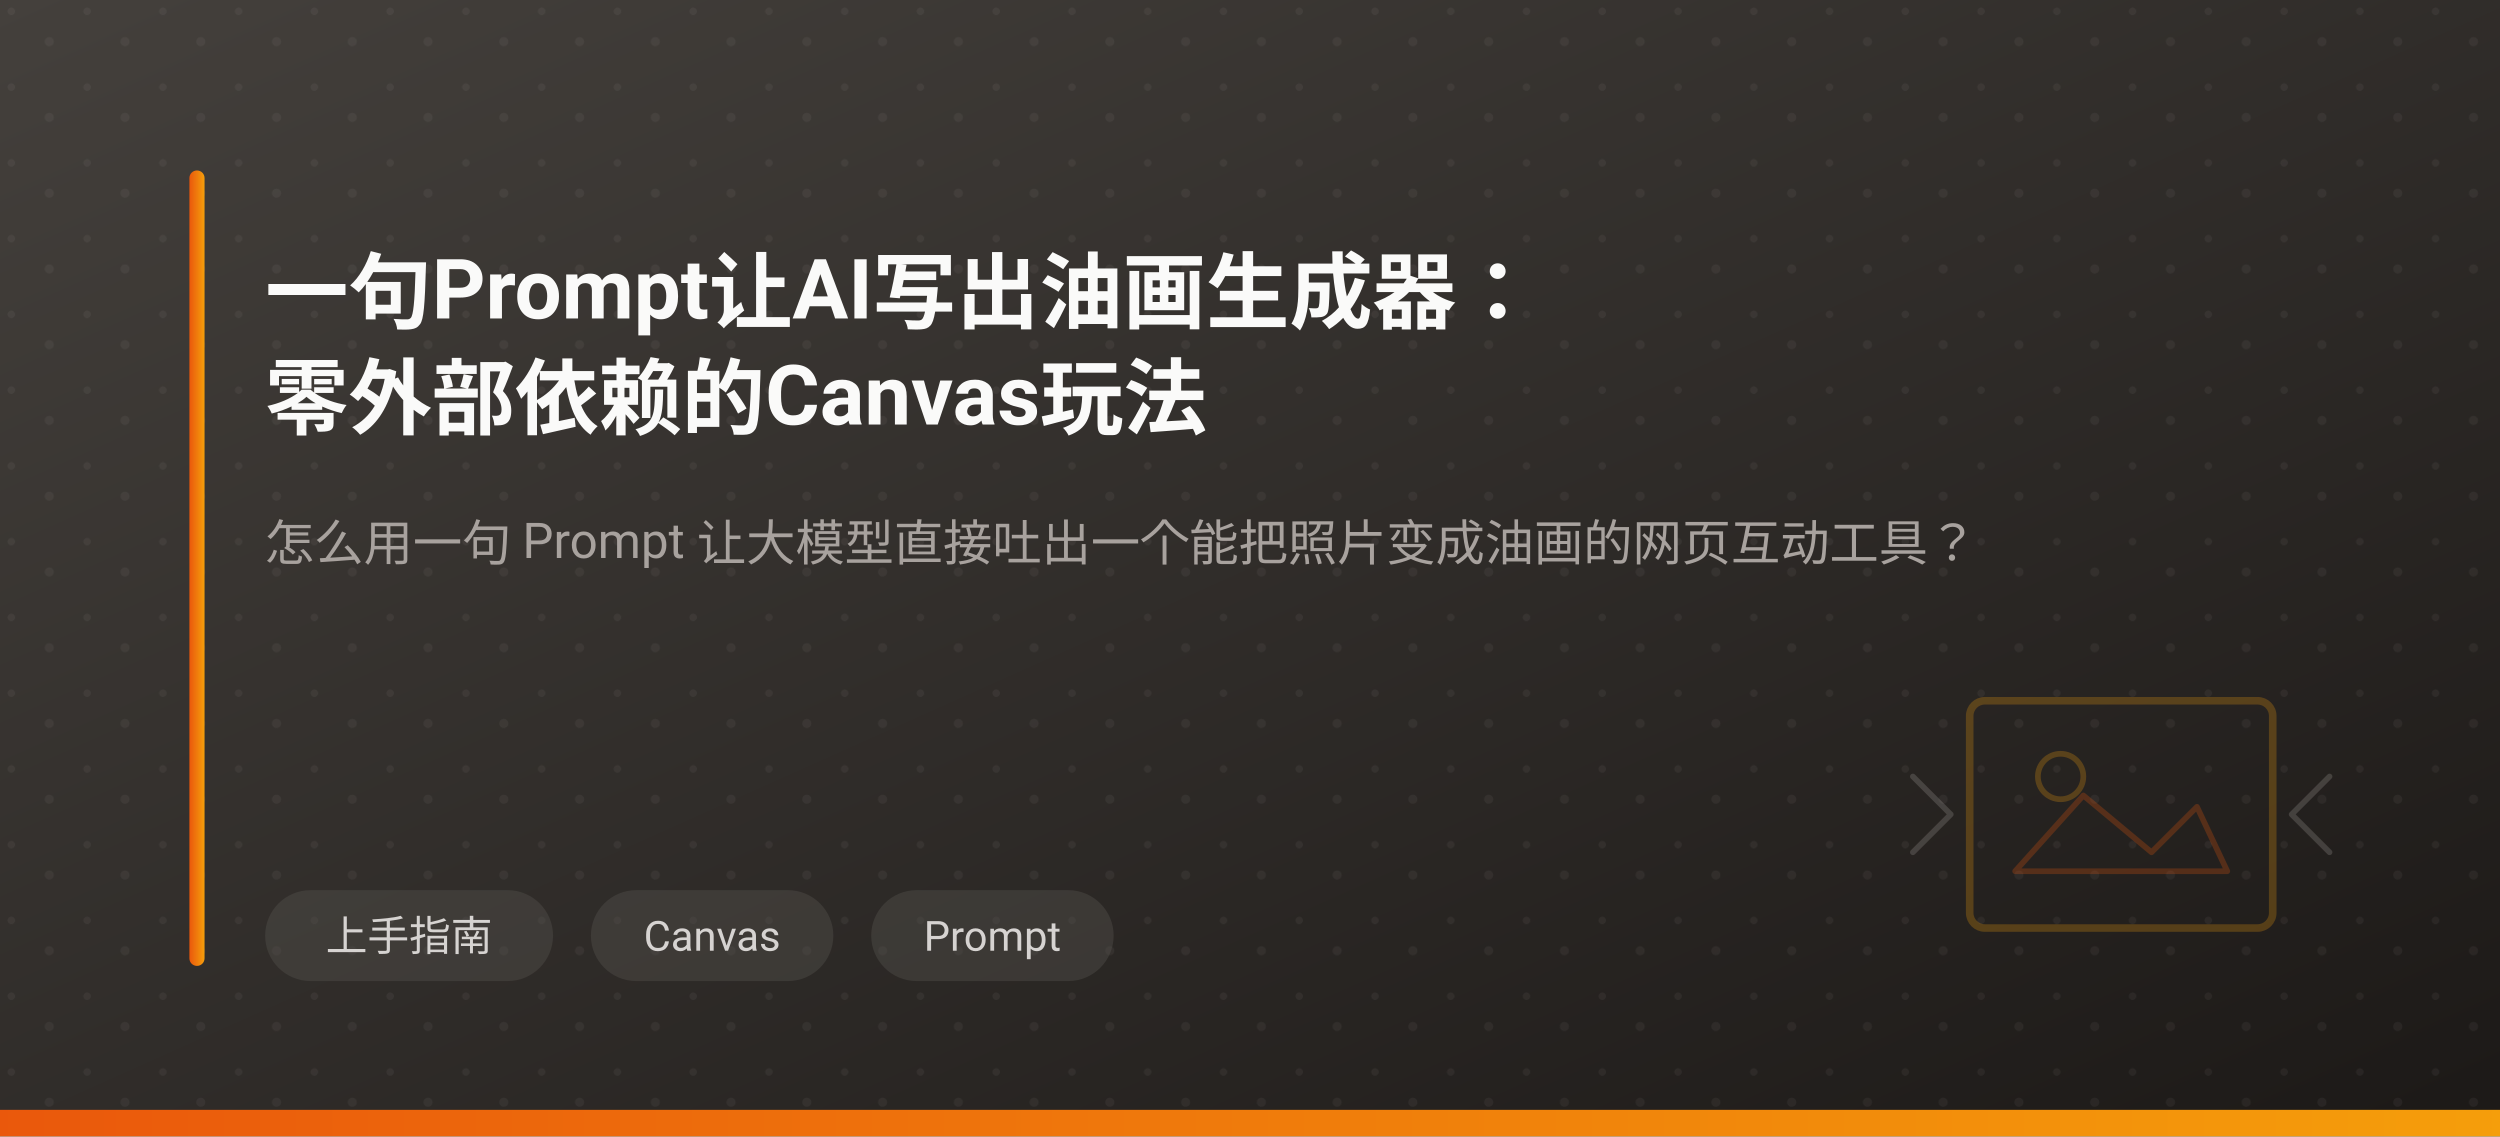
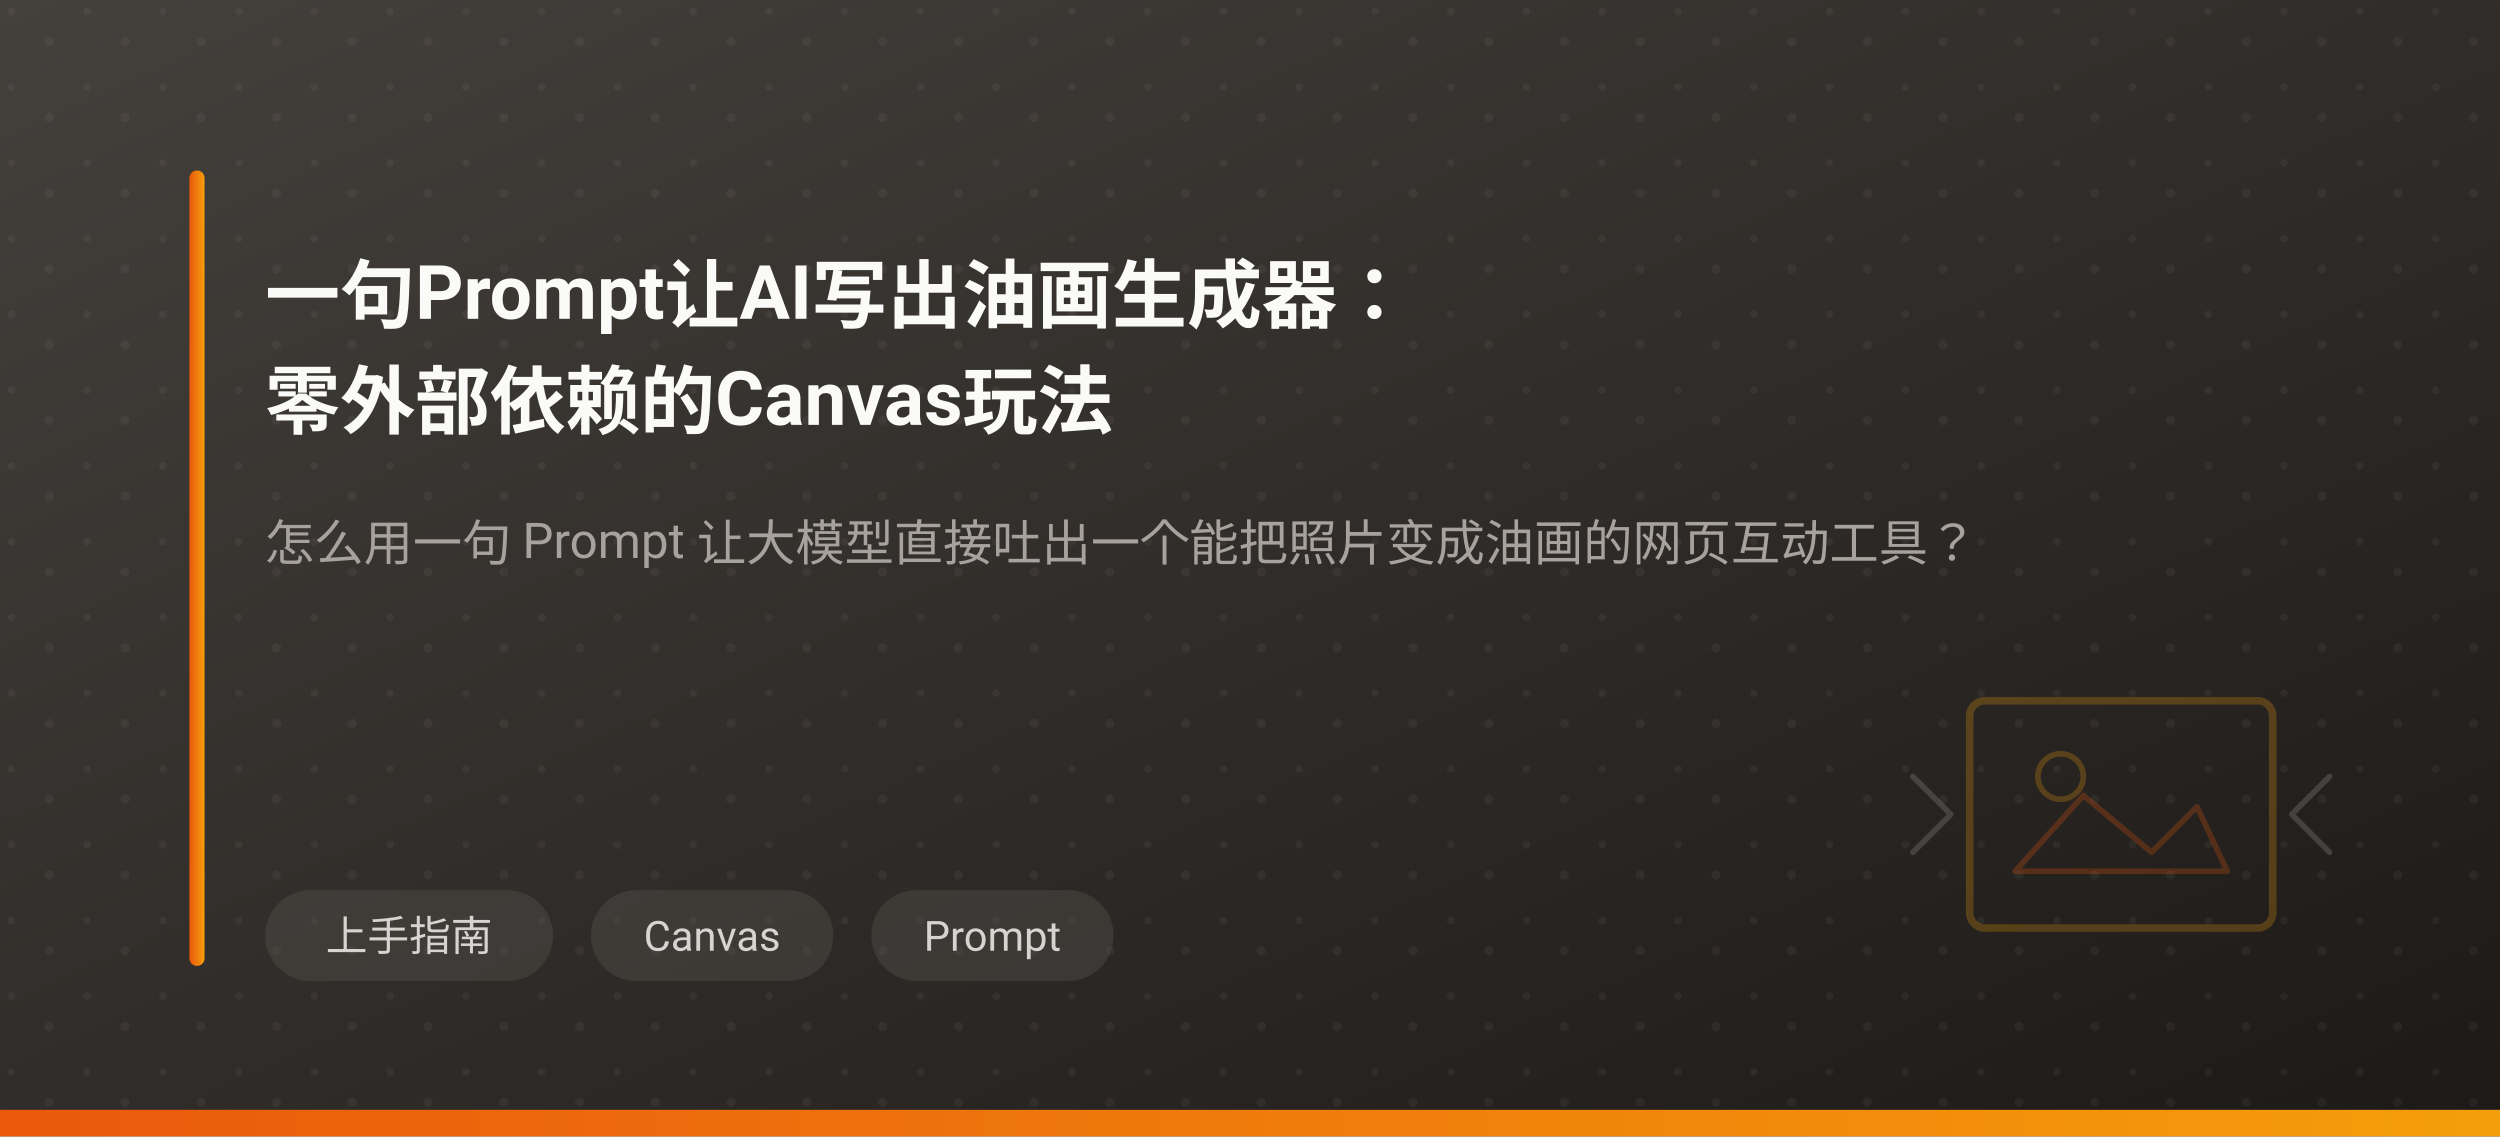
<svg xmlns="http://www.w3.org/2000/svg" viewBox="0 0 660 300" width="660" height="300">
  <defs>
    <linearGradient id="bgGrad" x1="0%" y1="0%" x2="100%" y2="100%">
      <stop offset="0%" stop-color="#44403C" />
      <stop offset="100%" stop-color="#1C1917" />
    </linearGradient>
    <linearGradient id="accentGrad" x1="0%" y1="0%" x2="100%" y2="0%">
      <stop offset="0%" stop-color="#EA580C" />
      <stop offset="100%" stop-color="#F59E0B" />
    </linearGradient>
    <pattern id="dotPattern" x="0" y="0" width="20" height="20" patternUnits="userSpaceOnUse">
      <circle cx="3" cy="3" r="1" fill="#D6D3D1" opacity="0.06" />
      <circle cx="13" cy="11" r="1.2" fill="#D6D3D1" opacity="0.06" />
    </pattern>
  </defs>
  <rect width="660" height="300" fill="url(#bgGrad)" />
  <rect width="660" height="300" fill="url(#dotPattern)" />
  <rect x="50" y="45" width="4" height="210" rx="2" fill="url(#accentGrad)" />
  <g transform="translate(70, 0)">
-     <text x="0" y="85" fill="#FAFAF9" font-family="-apple-system, BlinkMacSystemFont, 'Segoe UI', Roboto, Helvetica, Arial, sans-serif" font-size="22px" font-weight="bold">
+     <text x="0" y="85" fill="#FAFAF9" font-family="-apple-system, BlinkMacSystemFont, 'Segoe UI', Roboto, Helvetica, Arial, sans-serif" font-size="19.8" font-weight="bold">
      <tspan x="0" dy="0">一句Prompt让AI写出油画生成器：</tspan>
      <tspan x="0" dy="28">零外部依赖的Canvas玩法</tspan>
    </text>
    <text x="0" y="148" fill="#A8A29E" font-family="-apple-system, BlinkMacSystemFont, 'Segoe UI', Roboto, Helvetica, Arial, sans-serif" font-size="13px">
      怎么用一句 Prompt 让大模型直接吐出一个能把照片变成油画的网页互动工具？
    </text>
    <g transform="translate(0, 235)">
      <rect x="0" y="0" width="76" height="24" rx="12" fill="#57534E" fill-opacity="0.4" />
      <text x="38" y="16" fill="#D6D3D1" font-family="-apple-system, BlinkMacSystemFont, 'Segoe UI', Roboto, Helvetica, Arial, sans-serif" font-size="11px" text-anchor="middle">上手指南</text>
      <rect x="86" y="0" width="64" height="24" rx="12" fill="#57534E" fill-opacity="0.4" />
      <text x="118" y="16" fill="#D6D3D1" font-family="-apple-system, BlinkMacSystemFont, 'Segoe UI', Roboto, Helvetica, Arial, sans-serif" font-size="11px" text-anchor="middle">Canvas</text>
      <rect x="160" y="0" width="64" height="24" rx="12" fill="#57534E" fill-opacity="0.4" />
      <text x="192" y="16" fill="#D6D3D1" font-family="-apple-system, BlinkMacSystemFont, 'Segoe UI', Roboto, Helvetica, Arial, sans-serif" font-size="11px" text-anchor="middle">Prompt</text>
    </g>
  </g>
  <g transform="translate(520, 185)" opacity="0.25">
    <rect x="0" y="0" width="80" height="60" rx="4" fill="none" stroke="#F59E0B" stroke-width="2" />
    <path d="M 12 45 L 30 25 L 48 40 L 60 28 L 68 45 Z" fill="none" stroke="#EA580C" stroke-width="1.5" stroke-linejoin="round" />
    <circle cx="24" cy="20" r="6" fill="none" stroke="#F59E0B" stroke-width="1.5" />
    <path d="M -15 20 L -5 30 L -15 40" fill="none" stroke="#A8A29E" stroke-width="1.5" stroke-linecap="round" stroke-linejoin="round" />
    <path d="M 95 20 L 85 30 L 95 40" fill="none" stroke="#A8A29E" stroke-width="1.5" stroke-linecap="round" stroke-linejoin="round" />
  </g>
  <rect x="0" y="293" width="660" height="7" fill="url(#accentGrad)" />
</svg>
